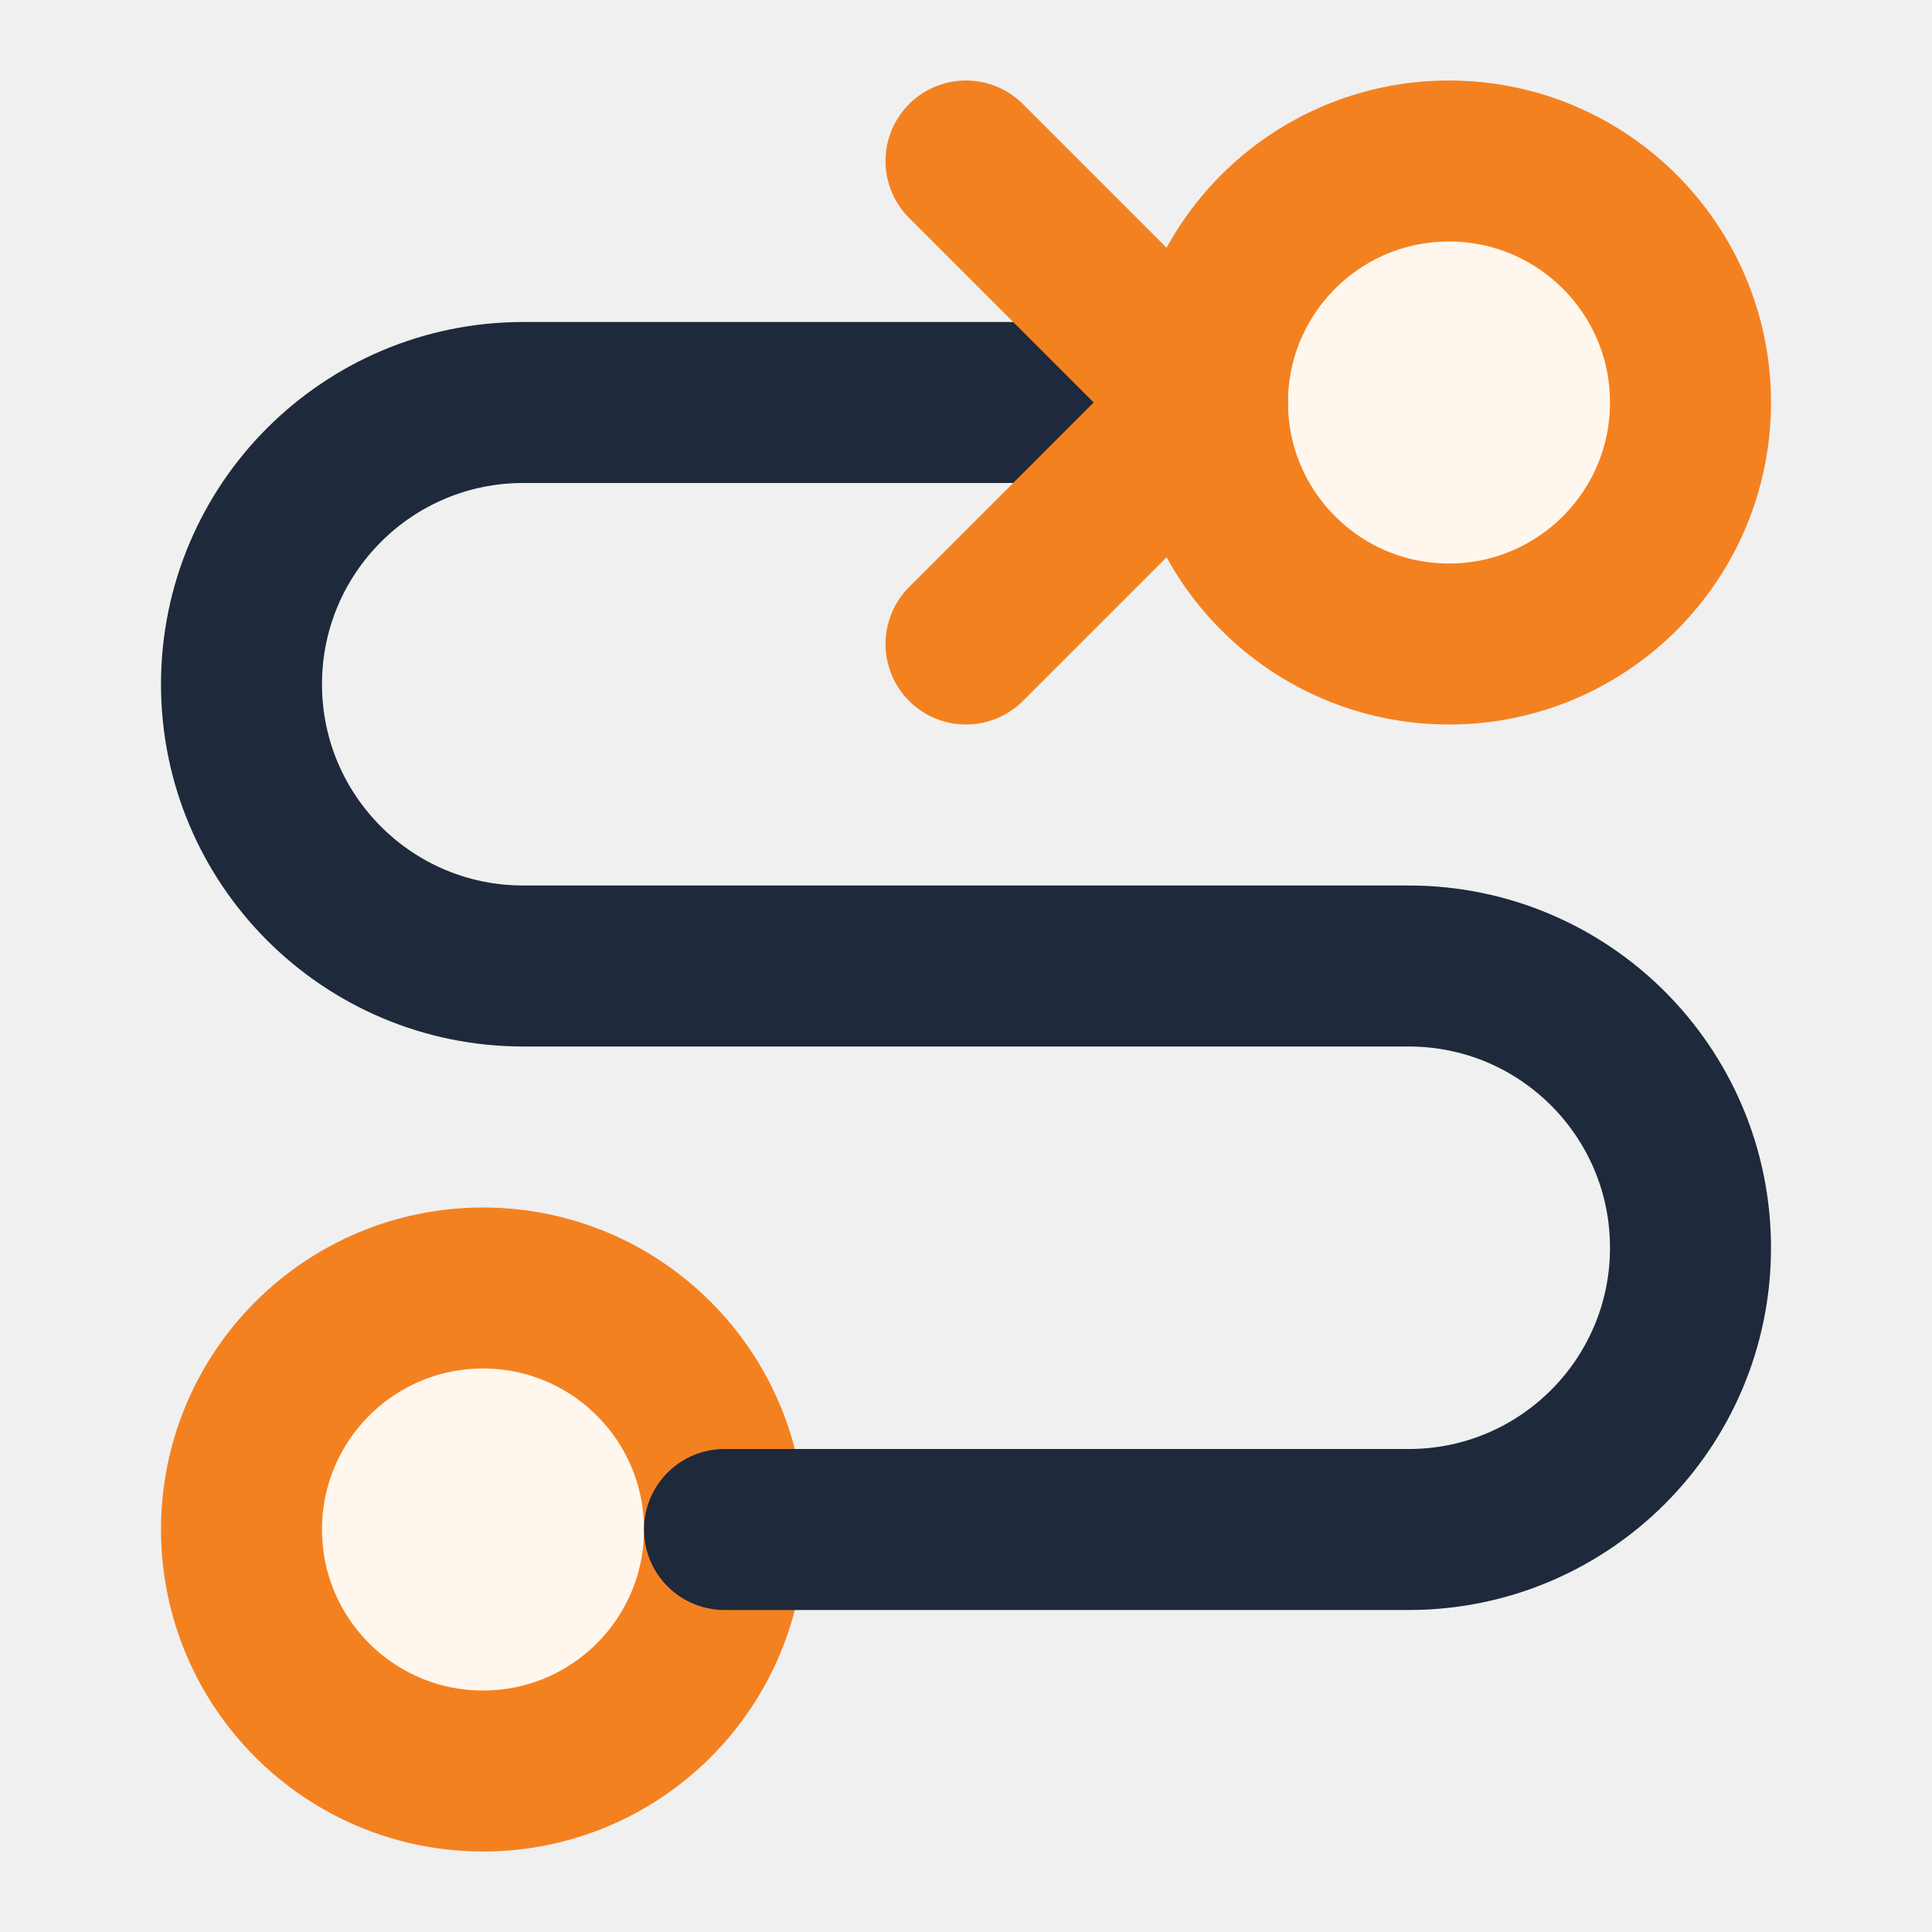
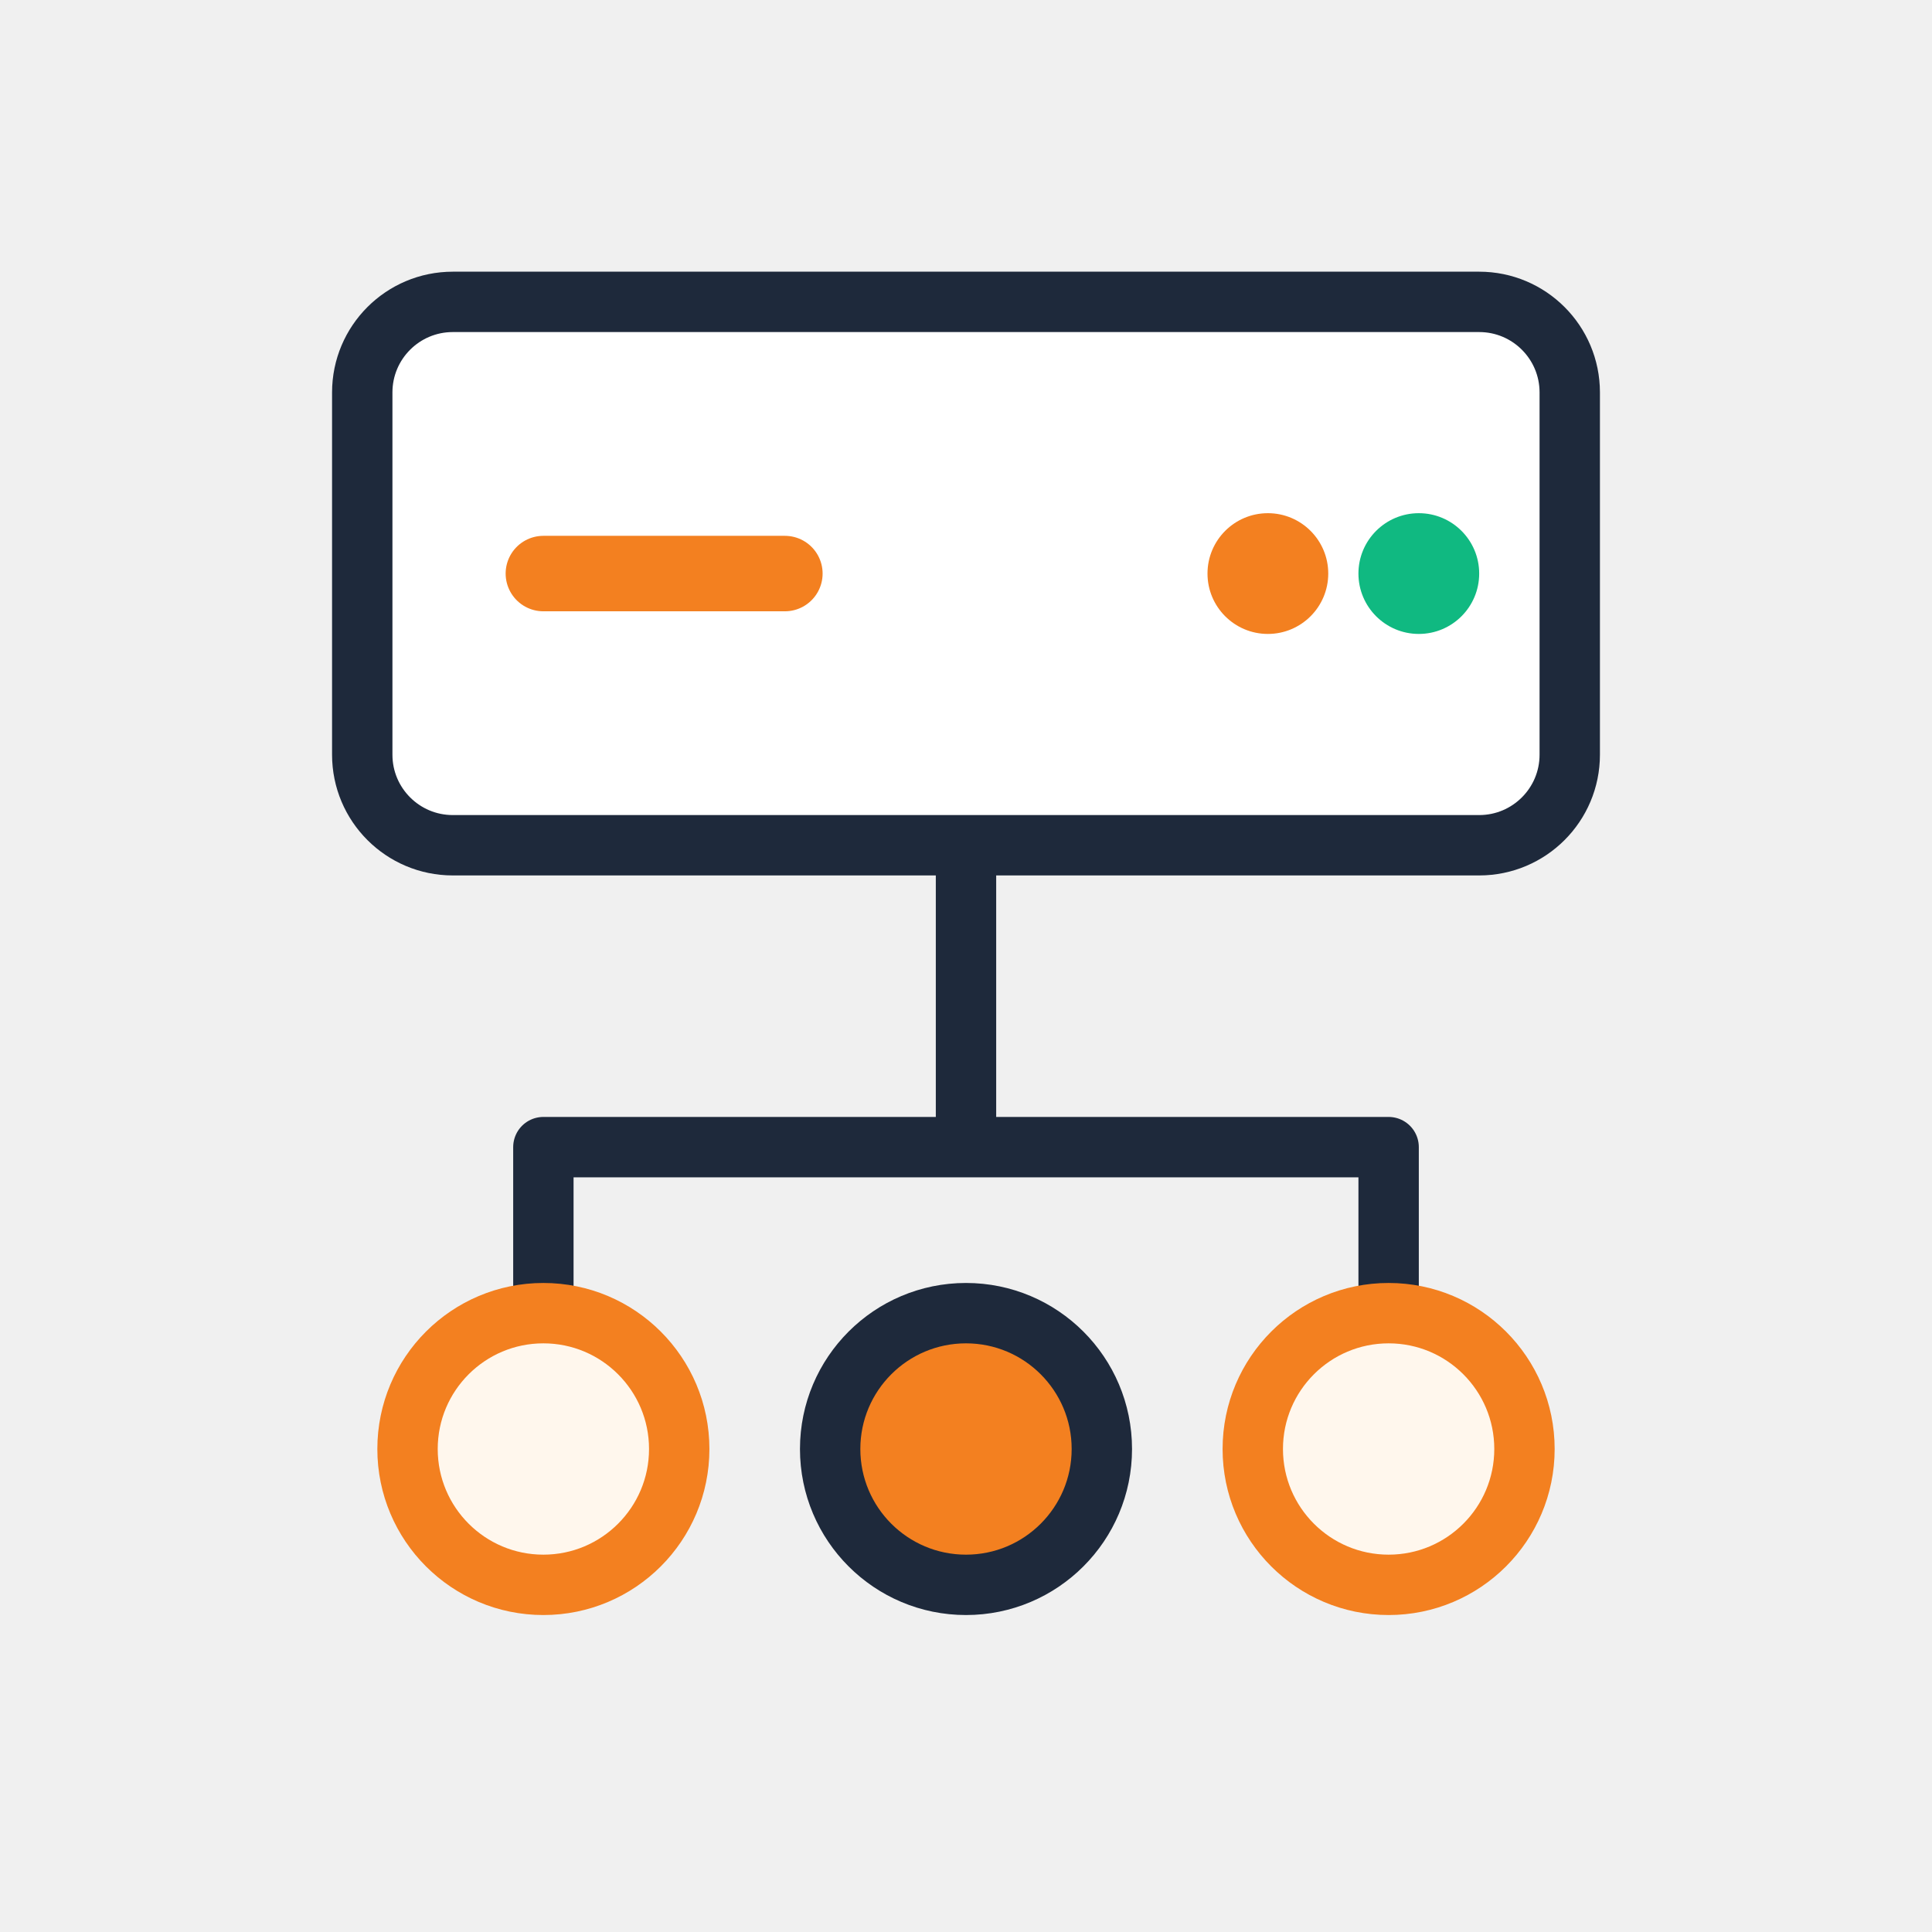
- <svg xmlns="http://www.w3.org/2000/svg" width="64" height="64" viewBox="0 0 24 24" fill="none" stroke="#1E293B" stroke-width="2" stroke-linecap="round" stroke-linejoin="round">
-   <circle cx="6" cy="19" r="3" stroke="#F48120" fill="#FFF7ED" />
-   <path d="M9 19h8.5a3.5 3.5 0 0 0 0-7h-11a3.5 3.5 0 0 1 0-7H15" />
-   <circle cx="18" cy="5" r="3" stroke="#F48120" fill="#FFF7ED" />
-   <polyline points="12 2 15 5 12 8" stroke="#F48120" />
+ <svg xmlns="http://www.w3.org/2000/svg" width="64" height="64" viewBox="0 0 64 64" fill="none">
+   <rect x="12" y="10" width="40" height="18" rx="3" stroke="#1E293B" stroke-width="2" fill="#FFFFFF" />
+   <line x1="18" y1="19" x2="26" y2="19" stroke="#F38020" stroke-width="2.5" stroke-linecap="round" />
+   <circle cx="42" cy="19" r="2" fill="#F38020" />
+   <circle cx="47" cy="19" r="2" fill="#10B981" />
+   <path d="M32 28 V38" stroke="#1E293B" stroke-width="2" />
+   <path d="M18 46 V38 H46 V46" stroke="#1E293B" stroke-width="2" stroke-linecap="round" stroke-linejoin="round" />
+   <circle cx="18" cy="48" r="4.5" fill="#FFF7ED" stroke="#F38020" stroke-width="2" />
+   <circle cx="32" cy="48" r="4.5" fill="#F38020" stroke="#1E293B" stroke-width="2" />
+   <circle cx="46" cy="48" r="4.5" fill="#FFF7ED" stroke="#F38020" stroke-width="2" />
</svg>
